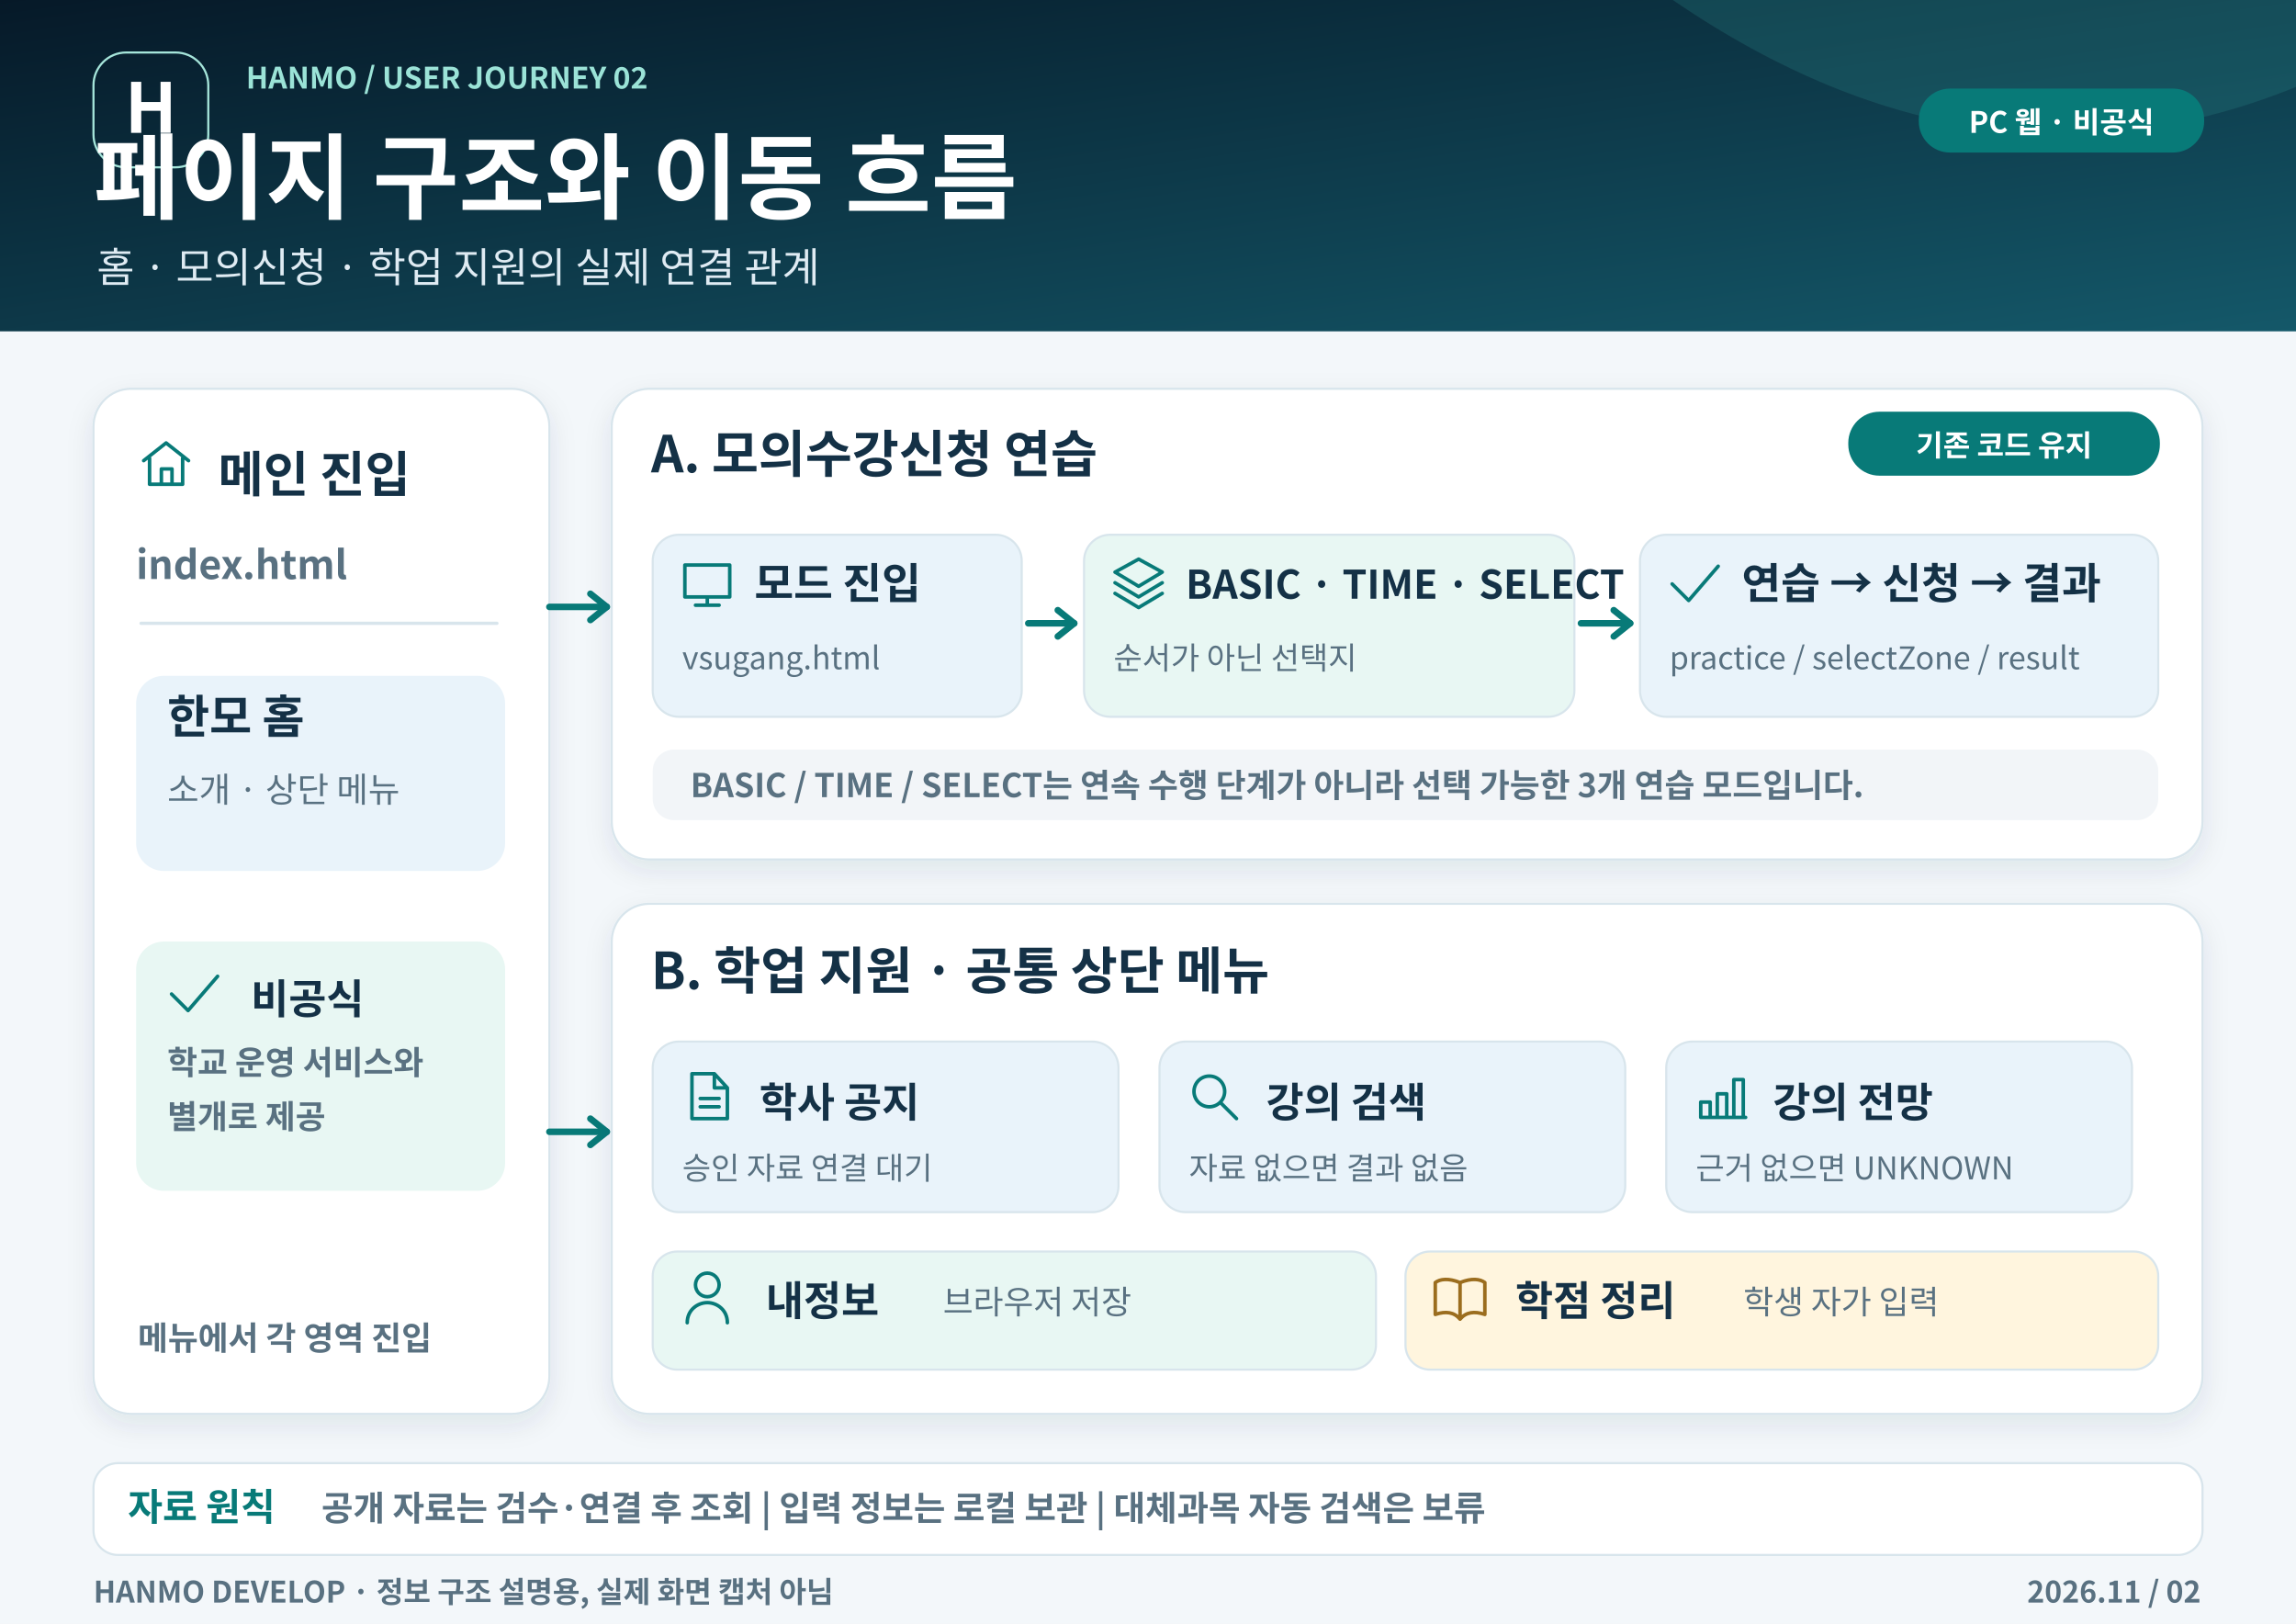
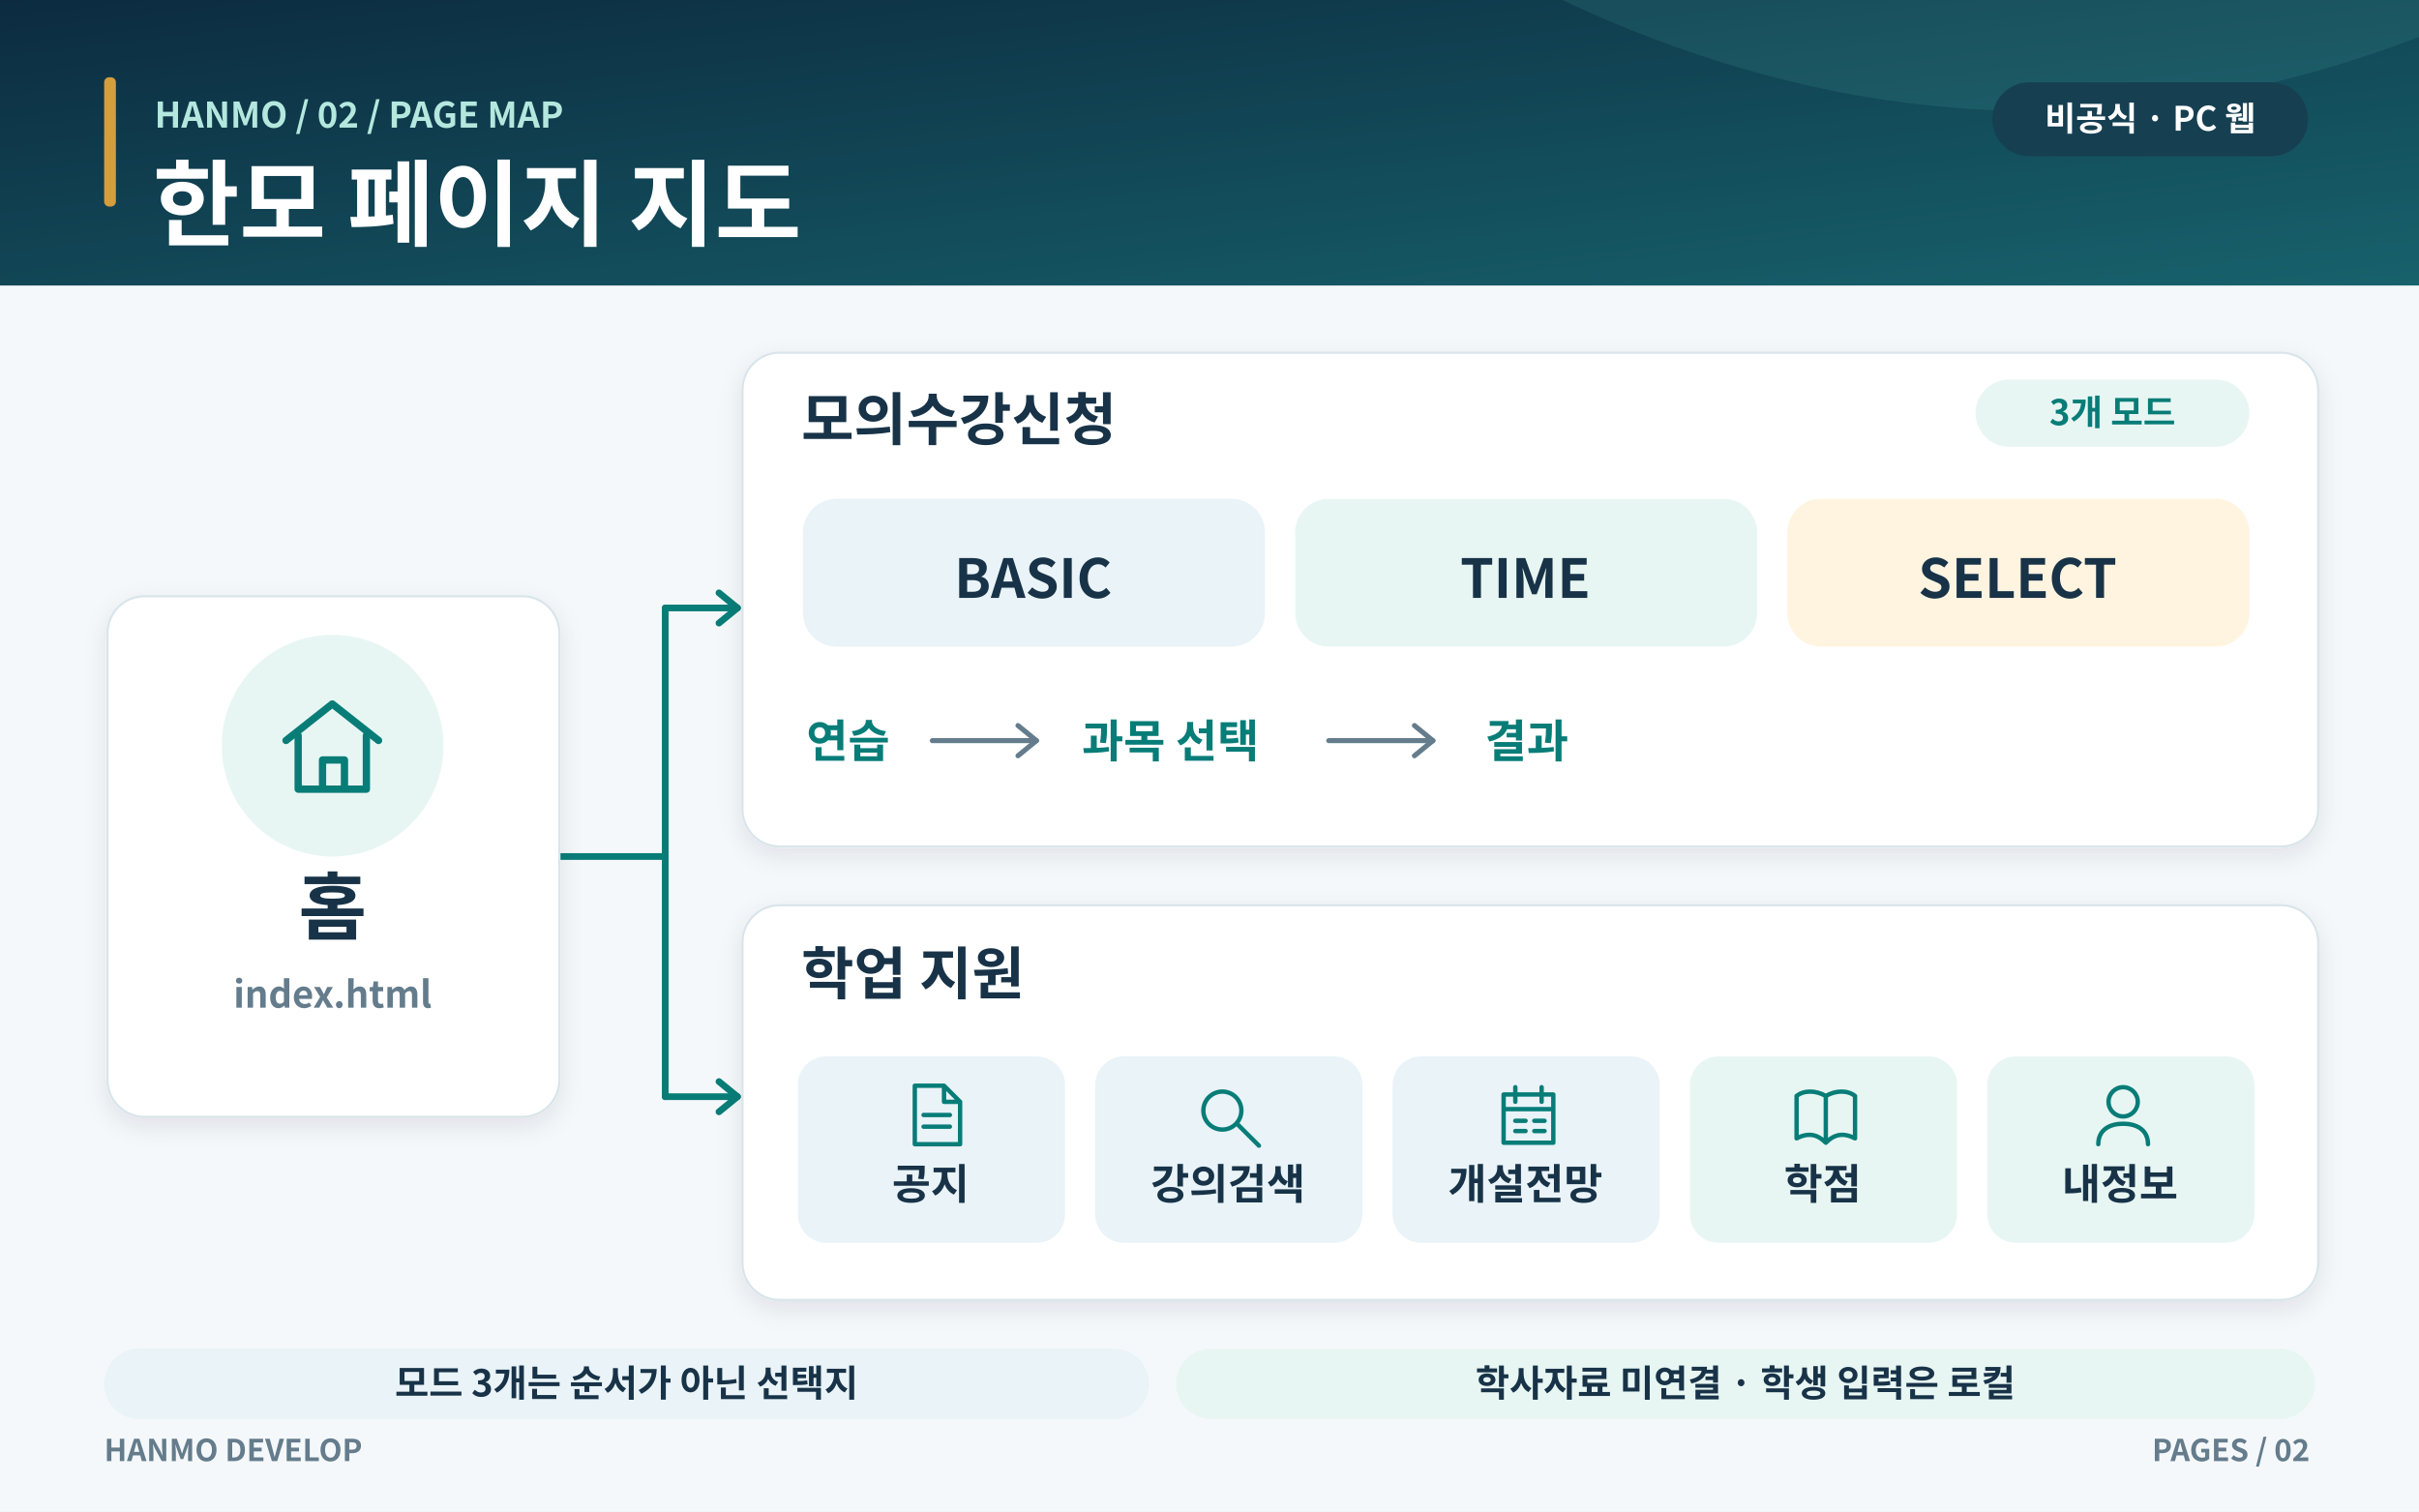
- <svg xmlns="http://www.w3.org/2000/svg" width="1400" height="990" viewBox="0 0 1400 990" role="img" aria-labelledby="title desc">
+ <svg xmlns="http://www.w3.org/2000/svg" width="1440" height="900" viewBox="0 0 1440 900" role="img" aria-labelledby="art-title art-desc">
  <defs>
-     <linearGradient id="bg" x1="0" y1="0" x2="1" y2="1">
-       <stop stop-color="#061928" />
-       <stop offset="1" stop-color="#145869" />
+     <linearGradient id="header" x1="0" x2="1" y1="0" y2="1">
+       <stop stop-color="#0C2B40" />
+       <stop offset="1" stop-color="#17626C" />
    </linearGradient>
-     <filter id="shadow" x="-15%" y="-25%" width="130%" height="160%">
-       <feDropShadow dx="0" dy="6" stdDeviation="8" flood-color="#24425A" flood-opacity=".09" />
+     <filter id="shadow" x="-10%" y="-15%" width="120%" height="135%">
+       <feDropShadow dx="0" dy="5" stdDeviation="7" flood-color="#102C43" flood-opacity=".09" />
    </filter>
  </defs>
  <g font-family="Noto Sans CJK KR, Noto Sans KR, NanumSquare, Malgun Gothic, sans-serif">
-     <rect x="0" y="0" width="1400" height="990" rx="0" fill="#F3F7FA" stroke="none" stroke-width="1.3" />
-     <rect x="0" y="0" width="1400" height="202" rx="0" fill="url(#bg)" stroke="none" stroke-width="1.3" />
-     <path d="M1020 0Q1210 130 1400 53V0Z" fill="#2D8A8A" opacity=".25" />
-     <rect x="57" y="32" width="70" height="70" rx="20" fill="none" stroke="#A5E5DA" stroke-width="1.3" />
-     <text x="92" y="81" font-size="42" fill="#FFF" font-weight="850" text-anchor="middle">H</text>
-     <text x="150" y="54" font-size="18" fill="#9BE3D7" font-weight="720" text-anchor="start">HANMO  /  USER JOURNEY 02</text>
-     <text x="57" y="129" font-size="57" fill="#FFF" font-weight="840" text-anchor="start">페이지 구조와 이동 흐름</text>
-     <text x="59" y="172" font-size="25" fill="#DFEBF3" font-weight="520" text-anchor="start">홈 · 모의신청 · 학업 지원의 실제 연결 관계</text>
-     <rect x="1170" y="54" width="174" height="39" rx="19" fill="#087A78" stroke="none" stroke-width="1.3" />
-     <text x="1257" y="81" font-size="18" fill="#FFF" font-weight="770" text-anchor="middle">PC 웹 · 비공식</text>
+     <rect x="0" y="0" width="1440" height="900" rx="0" fill="#F5F8FA" />
+     <rect x="0" y="0" width="1440" height="170" rx="0" fill="url(#header)" />
+     <path d="M930 0Q1185 120 1440 22V0Z" fill="#53B8B1" opacity=".14" />
+     <rect x="62" y="46" width="7" height="77" rx="3" fill="#D49D3D" />
+     <text id="text-25" x="92" y="76" fill="#B4E8DE" font-size="21" font-weight="740" text-anchor="start">HANMO  /  02  /  PAGE MAP</text>
+     <text id="text-26" x="91" y="142" fill="#FFFFFF" font-size="56" font-weight="850" text-anchor="start">한모 페이지 지도</text>
+     <rect x="1186" y="49" width="188" height="44" rx="22" fill="#163F52" />
+     <text id="text-27" x="1280" y="77.8" fill="#FFFFFF" font-size="20" font-weight="740" text-anchor="middle">비공식 · PC 웹</text>
+     <path d="M332 510H396V362M396 510V653" stroke="#087D78" stroke-width="4" fill="none" stroke-linecap="round" stroke-linejoin="round" />
+     <path d="M396 362L439 362" fill="none" stroke="#087D78" stroke-width="4" stroke-linecap="round" />
+     <path d="M428 353L439 362L428 371" fill="none" stroke="#087D78" stroke-width="4" stroke-linecap="round" stroke-linejoin="round" />
+     <path d="M396 653L439 653" fill="none" stroke="#087D78" stroke-width="4" stroke-linecap="round" />
+     <path d="M428 644L439 653L428 662" fill="none" stroke="#087D78" stroke-width="4" stroke-linecap="round" stroke-linejoin="round" />
    <g filter="url(#shadow)">
-       <rect x="57" y="237" width="278" height="625" rx="23" fill="#FFF" stroke="#D8E5EC" stroke-width="1.3" />
+       <rect x="64" y="355" width="269" height="310" rx="22" fill="#FFFFFF" stroke="#D9E5EA" stroke-width="1.3" />
    </g>
-     <g transform="translate(84 265) scale(.72)">
-       <path d="M5 22L24 7L43 22M10 20V42H38V20M20 42V29H29V42" stroke="#087A78" stroke-width="3" stroke-linecap="round" stroke-linejoin="round" fill="none" />
+     <circle cx="198" cy="444" r="66" fill="#E8F6F3" />
+     <g transform="translate(163 409) scale(1.45)">
+       <path d="M5 22L24 7L43 22M10 20V42H38V20M20 42V30H29V42" stroke="#087D78" stroke-width="3" fill="none" stroke-linecap="round" stroke-linejoin="round" />
    </g>
-     <text x="133" y="300" font-size="30" fill="#143146" font-weight="800" text-anchor="start">메인 진입</text>
-     <text x="83" y="353" font-size="24" fill="#597181" font-weight="680" text-anchor="start">index.html</text>
-     <path d="M86 380H303" stroke="#D8E5EC" stroke-width="2" stroke-linecap="round" stroke-linejoin="round" fill="none" />
-     <rect x="83" y="412" width="225" height="119" rx="17" fill="#E9F3FA" stroke="none" stroke-width="1.3" />
-     <text x="102" y="447" font-size="28" fill="#143146" font-weight="790" text-anchor="start">한모 홈</text>
-     <text x="102" y="489" font-size="21" fill="#597181" font-weight="530" text-anchor="start">소개 · 상단 메뉴</text>
-     <rect x="83" y="574" width="225" height="152" rx="17" fill="#E8F7F3" stroke="none" stroke-width="1.3" />
-     <g transform="translate(101 588) scale(.72)">
-       <path d="M5 25L19 39L44 10" stroke="#087A78" stroke-width="3" stroke-linecap="round" stroke-linejoin="round" fill="none" />
+     <text id="text-28" x="198" y="556" fill="#183348" font-size="44" font-weight="840" text-anchor="middle">홈</text>
+     <text id="text-29" x="198" y="600" fill="#647C8C" font-size="22" font-weight="580" text-anchor="middle">index.html</text>
+     <g filter="url(#shadow)">
+       <rect x="442" y="210" width="938" height="294" rx="22" fill="#FFFFFF" stroke="#D9E5EA" stroke-width="1.3" />
    </g>
-     <text x="153" y="618" font-size="25" fill="#143146" font-weight="810" text-anchor="start">비공식</text>
-     <text x="102" y="655" font-size="20" fill="#597181" font-weight="550" text-anchor="start">학교 운영 서비스와</text>
-     <text x="102" y="688" font-size="20" fill="#597181" font-weight="550" text-anchor="start">별개로 제공</text>
-     <text x="84" y="823" font-size="20" fill="#597181" font-weight="600" text-anchor="start">메뉴에서 각 영역 진입</text>
-     <path d="M335 370L370 370" stroke="#087A78" stroke-width="4" stroke-linecap="round" stroke-linejoin="round" fill="none" />
-     <path d="M360 362L370 370L360 378" stroke="#087A78" stroke-width="4" stroke-linecap="round" stroke-linejoin="round" fill="none" />
-     <path d="M335 690L370 690" stroke="#087A78" stroke-width="4" stroke-linecap="round" stroke-linejoin="round" fill="none" />
-     <path d="M360 682L370 690L360 698" stroke="#087A78" stroke-width="4" stroke-linecap="round" stroke-linejoin="round" fill="none" />
+     <text id="text-30" x="477" y="262" fill="#183348" font-size="34" font-weight="820" text-anchor="start">모의수강신청</text>
+     <rect x="1176" y="226" width="163" height="40" rx="20" fill="#E8F6F3" />
+     <text id="text-31" x="1257.5" y="253.14" fill="#087D78" font-size="21" font-weight="740" text-anchor="middle">3개 모드</text>
+     <rect x="478" y="297" width="275" height="88" rx="20" fill="#E9F3F8" />
+     <text id="text-32" x="615" y="356" fill="#183348" font-size="32" font-weight="850" text-anchor="middle">BASIC</text>
+     <rect x="771" y="297" width="275" height="88" rx="20" fill="#E8F6F3" />
+     <text id="text-33" x="908" y="356" fill="#183348" font-size="32" font-weight="850" text-anchor="middle">TIME</text>
+     <rect x="1064" y="297" width="275" height="88" rx="20" fill="#FFF4E0" />
+     <text id="text-34" x="1201" y="356" fill="#183348" font-size="32" font-weight="850" text-anchor="middle">SELECT</text>
+     <text id="text-35" x="480" y="451" fill="#087D78" font-size="27" font-weight="790" text-anchor="start">연습</text>
+     <path d="M555 441L617 441" fill="none" stroke="#647C8C" stroke-width="3" stroke-linecap="round" />
+     <path d="M606 432L617 441L606 450" fill="none" stroke="#647C8C" stroke-width="3" stroke-linecap="round" stroke-linejoin="round" />
+     <text id="text-36" x="644" y="451" fill="#087D78" font-size="27" font-weight="790" text-anchor="start">과목 선택</text>
+     <path d="M791 441L853 441" fill="none" stroke="#647C8C" stroke-width="3" stroke-linecap="round" />
+     <path d="M842 432L853 441L842 450" fill="none" stroke="#647C8C" stroke-width="3" stroke-linecap="round" stroke-linejoin="round" />
+     <text id="text-37" x="884" y="451" fill="#087D78" font-size="27" font-weight="790" text-anchor="start">결과</text>
    <g filter="url(#shadow)">
-       <rect x="373" y="237" width="970" height="287" rx="23" fill="#FFF" stroke="#D8E5EC" stroke-width="1.3" />
+       <rect x="442" y="539" width="938" height="235" rx="22" fill="#FFFFFF" stroke="#D9E5EA" stroke-width="1.3" />
    </g>
-     <text x="397" y="288" font-size="31" fill="#143146" font-weight="830" text-anchor="start">A. 모의수강신청 연습</text>
-     <rect x="1127" y="251" width="190" height="39" rx="19" fill="#087A78" stroke="none" stroke-width="1.3" />
-     <text x="1222" y="278" font-size="18" fill="#FFF" font-weight="770" text-anchor="middle">기존 코드 유지</text>
-     <rect x="398" y="326" width="225" height="111" rx="16" fill="#E9F3FA" stroke="#D8E5EC" stroke-width="1.3" />
-     <g transform="translate(414 338) scale(.72)">
-       <path d="M5 9H43V36H5ZM24 36V43M14 43H34" stroke="#087A78" stroke-width="3" stroke-linecap="round" stroke-linejoin="round" fill="none" />
+     <text id="text-38" x="477" y="592" fill="#183348" font-size="34" font-weight="820" text-anchor="start">학업 지원</text>
+     <rect x="475" y="629" width="159" height="111" rx="17" fill="#E9F3F8" />
+     <g transform="translate(535 643) scale(0.87)">
+       <path d="M11 4H31L42 15V44H11ZM31 4V15H42M17 24H35M17 32H35" stroke="#087D78" stroke-width="3" fill="none" stroke-linecap="round" stroke-linejoin="round" />
    </g>
-     <text x="460" y="365" font-size="26" fill="#143146" font-weight="770" text-anchor="start">모드 진입</text>
-     <text x="416" y="408" font-size="19" fill="#597181" font-weight="540" text-anchor="start">vsugang.html</text>
-     <path d="M627 380L655 380" stroke="#087A78" stroke-width="4" stroke-linecap="round" stroke-linejoin="round" fill="none" />
-     <path d="M645 372L655 380L645 388" stroke="#087A78" stroke-width="4" stroke-linecap="round" stroke-linejoin="round" fill="none" />
-     <rect x="661" y="326" width="299" height="111" rx="16" fill="#E8F7F3" stroke="#D8E5EC" stroke-width="1.3" />
-     <g transform="translate(677 338) scale(.72)">
-       <path d="M24 4L44 15L24 27L4 15ZM4 24L24 36L44 24M4 33L24 45L44 33" stroke="#087A78" stroke-width="3" stroke-linecap="round" stroke-linejoin="round" fill="none" />
+     <text id="text-39" x="554" y="714" fill="#183348" font-size="25" font-weight="740" text-anchor="middle">공지</text>
+     <rect x="652" y="629" width="159" height="111" rx="17" fill="#E9F3F8" />
+     <g transform="translate(712 643) scale(0.87)">
+       <path d="M31 21A13 13 0 1 0 5 21A13 13 0 1 0 31 21M29 31L43 45" stroke="#087D78" stroke-width="3" fill="none" stroke-linecap="round" stroke-linejoin="round" />
    </g>
-     <text x="723" y="365" font-size="24" fill="#143146" font-weight="770" text-anchor="start">BASIC · TIME · SELECT</text>
-     <text x="679" y="408" font-size="19" fill="#597181" font-weight="540" text-anchor="start">순서가 아닌 선택지</text>
-     <path d="M964 380L994 380" stroke="#087A78" stroke-width="4" stroke-linecap="round" stroke-linejoin="round" fill="none" />
-     <path d="M984 372L994 380L984 388" stroke="#087A78" stroke-width="4" stroke-linecap="round" stroke-linejoin="round" fill="none" />
-     <rect x="1000" y="326" width="316" height="111" rx="16" fill="#E9F3FA" stroke="#D8E5EC" stroke-width="1.3" />
-     <g transform="translate(1016 338) scale(.72)">
-       <path d="M5 25L19 39L44 10" stroke="#087A78" stroke-width="3" stroke-linecap="round" stroke-linejoin="round" fill="none" />
+     <text id="text-40" x="731" y="714" fill="#183348" font-size="25" font-weight="740" text-anchor="middle">강의검색</text>
+     <rect x="829" y="629" width="159" height="111" rx="17" fill="#E9F3F8" />
+     <g transform="translate(889 643) scale(0.87)">
+       <path d="M7 10H41V43H7ZM7 20H41M15 5V15M33 5V15M15 28H22M28 28H35M15 35H22M28 35H35" stroke="#087D78" stroke-width="3" fill="none" stroke-linecap="round" stroke-linejoin="round" />
    </g>
-     <text x="1062" y="365" font-size="26" fill="#143146" font-weight="770" text-anchor="start">연습 → 신청 → 결과</text>
-     <text x="1018" y="408" font-size="19" fill="#597181" font-weight="540" text-anchor="start">practice / selectZone / result</text>
-     <rect x="398" y="457" width="918" height="43" rx="13" fill="#F2F5F8" stroke="none" stroke-width="1.3" />
-     <text x="421" y="486" font-size="20" fill="#597181" font-weight="600" text-anchor="start">BASIC / TIME / SELECT는 연속 수행 단계가 아니라 선택 가능한 3개 연습 모드입니다.</text>
-     <g filter="url(#shadow)">
-       <rect x="373" y="551" width="970" height="311" rx="23" fill="#FFF" stroke="#D8E5EC" stroke-width="1.3" />
+     <text id="text-41" x="908" y="714" fill="#183348" font-size="25" font-weight="740" text-anchor="middle">개설전망</text>
+     <rect x="1006" y="629" width="159" height="111" rx="17" fill="#E8F6F3" />
+     <g transform="translate(1066 643) scale(0.87)">
+       <path d="M24 11C17 7 9 7 4 11V40C12 36 18 37 24 43M24 11C31 7 39 7 44 11V40C36 36 30 37 24 43M24 11V43" stroke="#087D78" stroke-width="3" fill="none" stroke-linecap="round" stroke-linejoin="round" />
    </g>
-     <text x="397" y="603" font-size="31" fill="#143146" font-weight="830" text-anchor="start">B. 학업 지원 · 공통 상단 메뉴</text>
-     <rect x="398" y="635" width="284" height="104" rx="16" fill="#E9F3FA" stroke="#D8E5EC" stroke-width="1.3" />
-     <g transform="translate(414 651) scale(.72)">
-       <path d="M11 5H30L41 17V43H11ZM30 5V17H41M18 26H34M18 33H34" stroke="#087A78" stroke-width="3" stroke-linecap="round" stroke-linejoin="round" fill="none" />
+     <text id="text-42" x="1085" y="714" fill="#183348" font-size="25" font-weight="740" text-anchor="middle">학점</text>
+     <rect x="1183" y="629" width="159" height="111" rx="17" fill="#E8F6F3" />
+     <g transform="translate(1243 643) scale(0.87)">
+       <path d="M24 25A10 10 0 1 0 24 5A10 10 0 1 0 24 25M7 44C7 34 15 30 24 30C33 30 41 34 41 44" stroke="#087D78" stroke-width="3" fill="none" stroke-linecap="round" stroke-linejoin="round" />
    </g>
-     <text x="463" y="681" font-size="25" fill="#143146" font-weight="780" text-anchor="start">학사 공지</text>
-     <text x="416" y="719" font-size="19" fill="#597181" font-weight="520" text-anchor="start">승인 자료 연결 대기</text>
-     <rect x="707" y="635" width="284" height="104" rx="16" fill="#E9F3FA" stroke="#D8E5EC" stroke-width="1.3" />
-     <g transform="translate(723 651) scale(.72)">
-       <path d="M33 20A13 13 0 1 0 7 20A13 13 0 1 0 33 20M30 30L43 43" stroke="#087A78" stroke-width="3" stroke-linecap="round" stroke-linejoin="round" fill="none" />
-     </g>
-     <text x="772" y="681" font-size="25" fill="#143146" font-weight="780" text-anchor="start">강의 검색</text>
-     <text x="725" y="719" font-size="19" fill="#597181" font-weight="520" text-anchor="start">자료 없으면 결과 없음</text>
-     <rect x="1016" y="635" width="284" height="104" rx="16" fill="#E9F3FA" stroke="#D8E5EC" stroke-width="1.3" />
-     <g transform="translate(1032 651) scale(.72)">
-       <path d="M7 42V29H15V42M21 42V22H29V42M35 42V10H43V42M7 42H45" stroke="#087A78" stroke-width="3" stroke-linecap="round" stroke-linejoin="round" fill="none" />
-     </g>
-     <text x="1081" y="681" font-size="25" fill="#143146" font-weight="780" text-anchor="start">강의 전망</text>
-     <text x="1034" y="719" font-size="19" fill="#597181" font-weight="520" text-anchor="start">근거 없으면 UNKNOWN</text>
-     <rect x="398" y="763" width="441" height="72" rx="15" fill="#E8F7F3" stroke="#D8E5EC" stroke-width="1.3" />
-     <g transform="translate(414 774) scale(.72)">
-       <path d="M24 23A10 10 0 1 0 24 3A10 10 0 1 0 24 23M7 45C7 34 16 28 24 28C32 28 41 34 41 45" stroke="#087A78" stroke-width="3" stroke-linecap="round" stroke-linejoin="round" fill="none" />
-     </g>
-     <text x="467" y="802" font-size="25" fill="#143146" font-weight="800" text-anchor="start">내정보</text>
-     <text x="575" y="801" font-size="20" fill="#597181" font-weight="520" text-anchor="start">브라우저 저장</text>
-     <rect x="857" y="763" width="459" height="72" rx="15" fill="#FFF5DE" stroke="#D8E5EC" stroke-width="1.3" />
-     <g transform="translate(873 774) scale(.72)">
-       <path d="M24 11C14 7 7 8 3 11V38C12 35 19 36 24 42V11ZM24 11C34 7 41 8 45 11V38C36 35 29 36 24 42" stroke="#9B6D1E" stroke-width="3" stroke-linecap="round" stroke-linejoin="round" fill="none" />
-     </g>
-     <text x="924" y="802" font-size="25" fill="#143146" font-weight="800" text-anchor="start">학점 정리</text>
-     <text x="1063" y="801" font-size="20" fill="#597181" font-weight="520" text-anchor="start">학생 자가 입력</text>
-     <rect x="57" y="892" width="1286" height="56" rx="15" fill="#FFF" stroke="#D8E5EC" stroke-width="1.3" />
-     <text x="78" y="927" font-size="23" fill="#087A78" font-weight="810" text-anchor="start">자료 원칙</text>
-     <text x="196" y="927" font-size="21" fill="#597181" font-weight="550" text-anchor="start">공개 자료는 검수·연결 후 조회  |  입력 정보는 로컬 보관  |  대체과목 자동 검색은 보류</text>
-     <text x="57" y="977" font-size="18" fill="#597181" font-weight="600" text-anchor="start">HANMO DEVELOP  ·  정보 구조 설명용, 실제 화면 캡처 아님</text>
-     <text x="1342" y="977" font-size="18" fill="#597181" font-weight="580" text-anchor="end">2026.11  /  02</text>
+     <text id="text-43" x="1262" y="714" fill="#183348" font-size="25" font-weight="740" text-anchor="middle">내정보</text>
+     <rect x="62" y="803" width="622" height="42" rx="21" fill="#E9F3F8" />
+     <text id="text-44" x="373" y="831.48" fill="#183348" font-size="22" font-weight="740" text-anchor="middle">모드 3개는 순서가 아닌 선택지</text>
+     <rect x="700" y="803" width="678" height="42" rx="21" fill="#E8F6F3" />
+     <text id="text-45" x="1039" y="831.48" fill="#183348" font-size="22" font-weight="740" text-anchor="middle">학사자료 미연결 · 학생 입력은 로컬</text>
+     <text id="text-46" x="62" y="870" fill="#647C8C" font-size="18" font-weight="800" text-anchor="start">HANMO DEVELOP</text>
+     <text id="text-47" x="1375" y="870" fill="#647C8C" font-size="18" font-weight="680" text-anchor="end">PAGES / 02</text>
  </g>
</svg>
